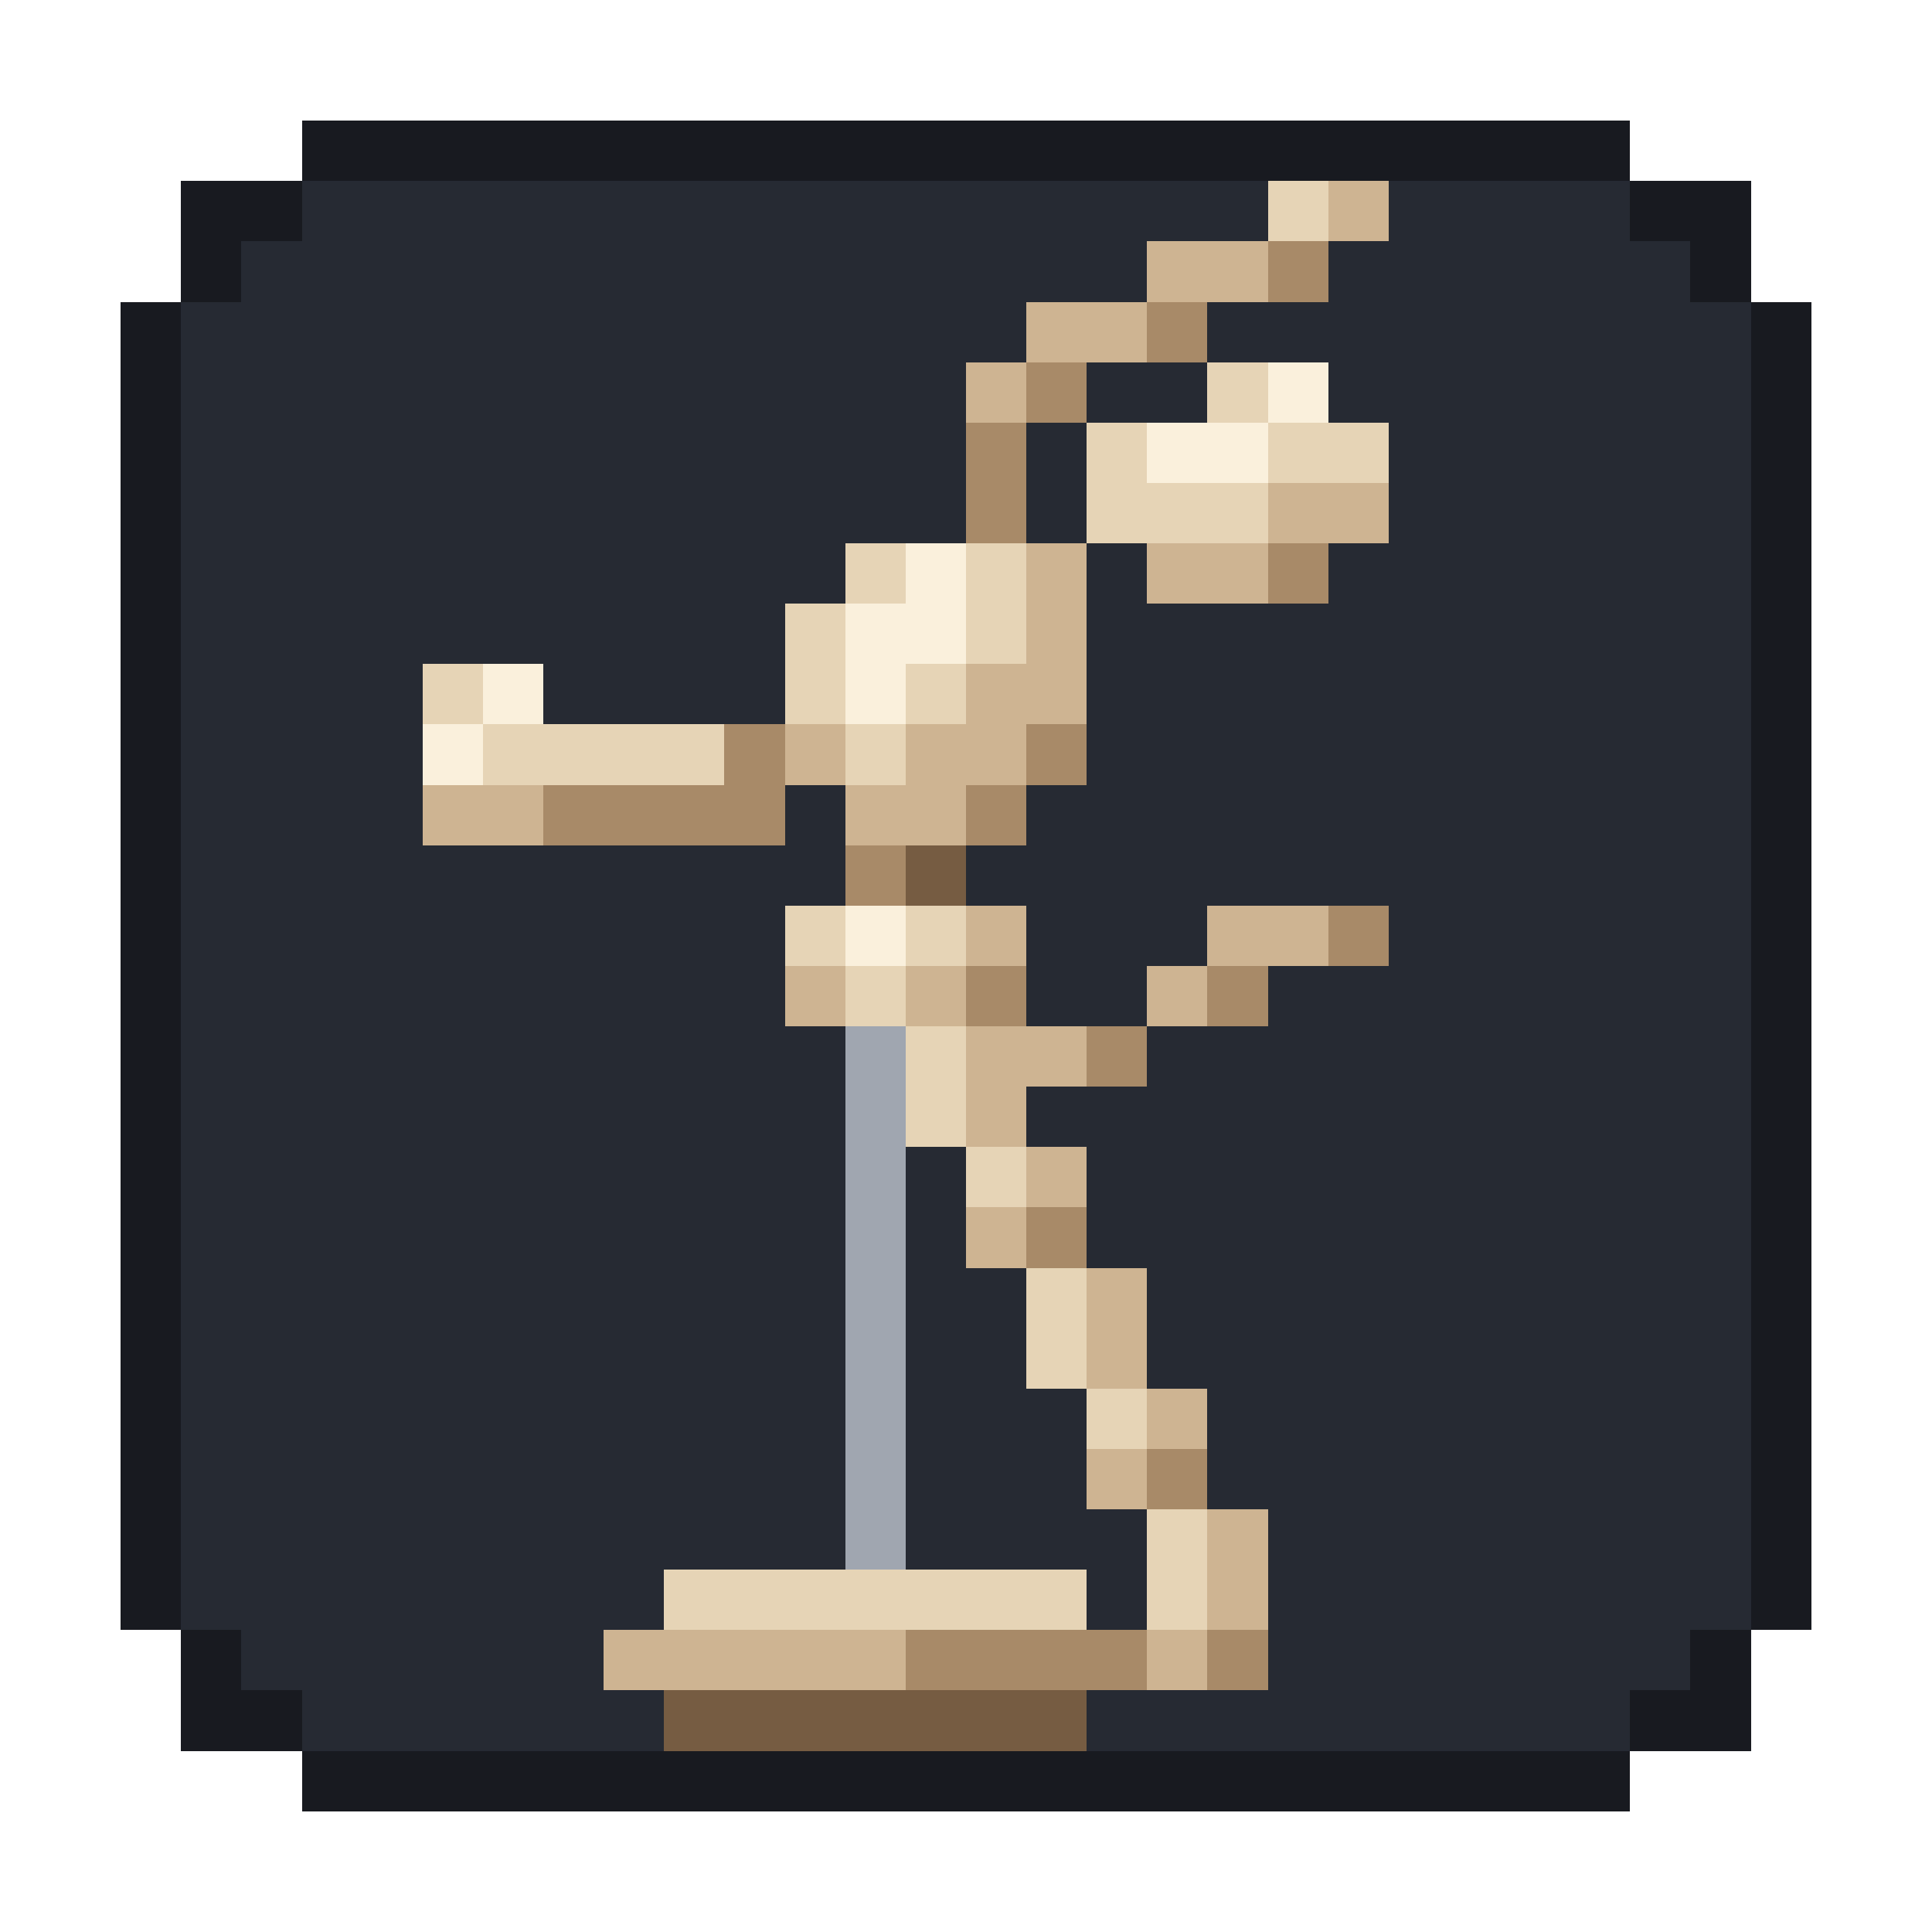
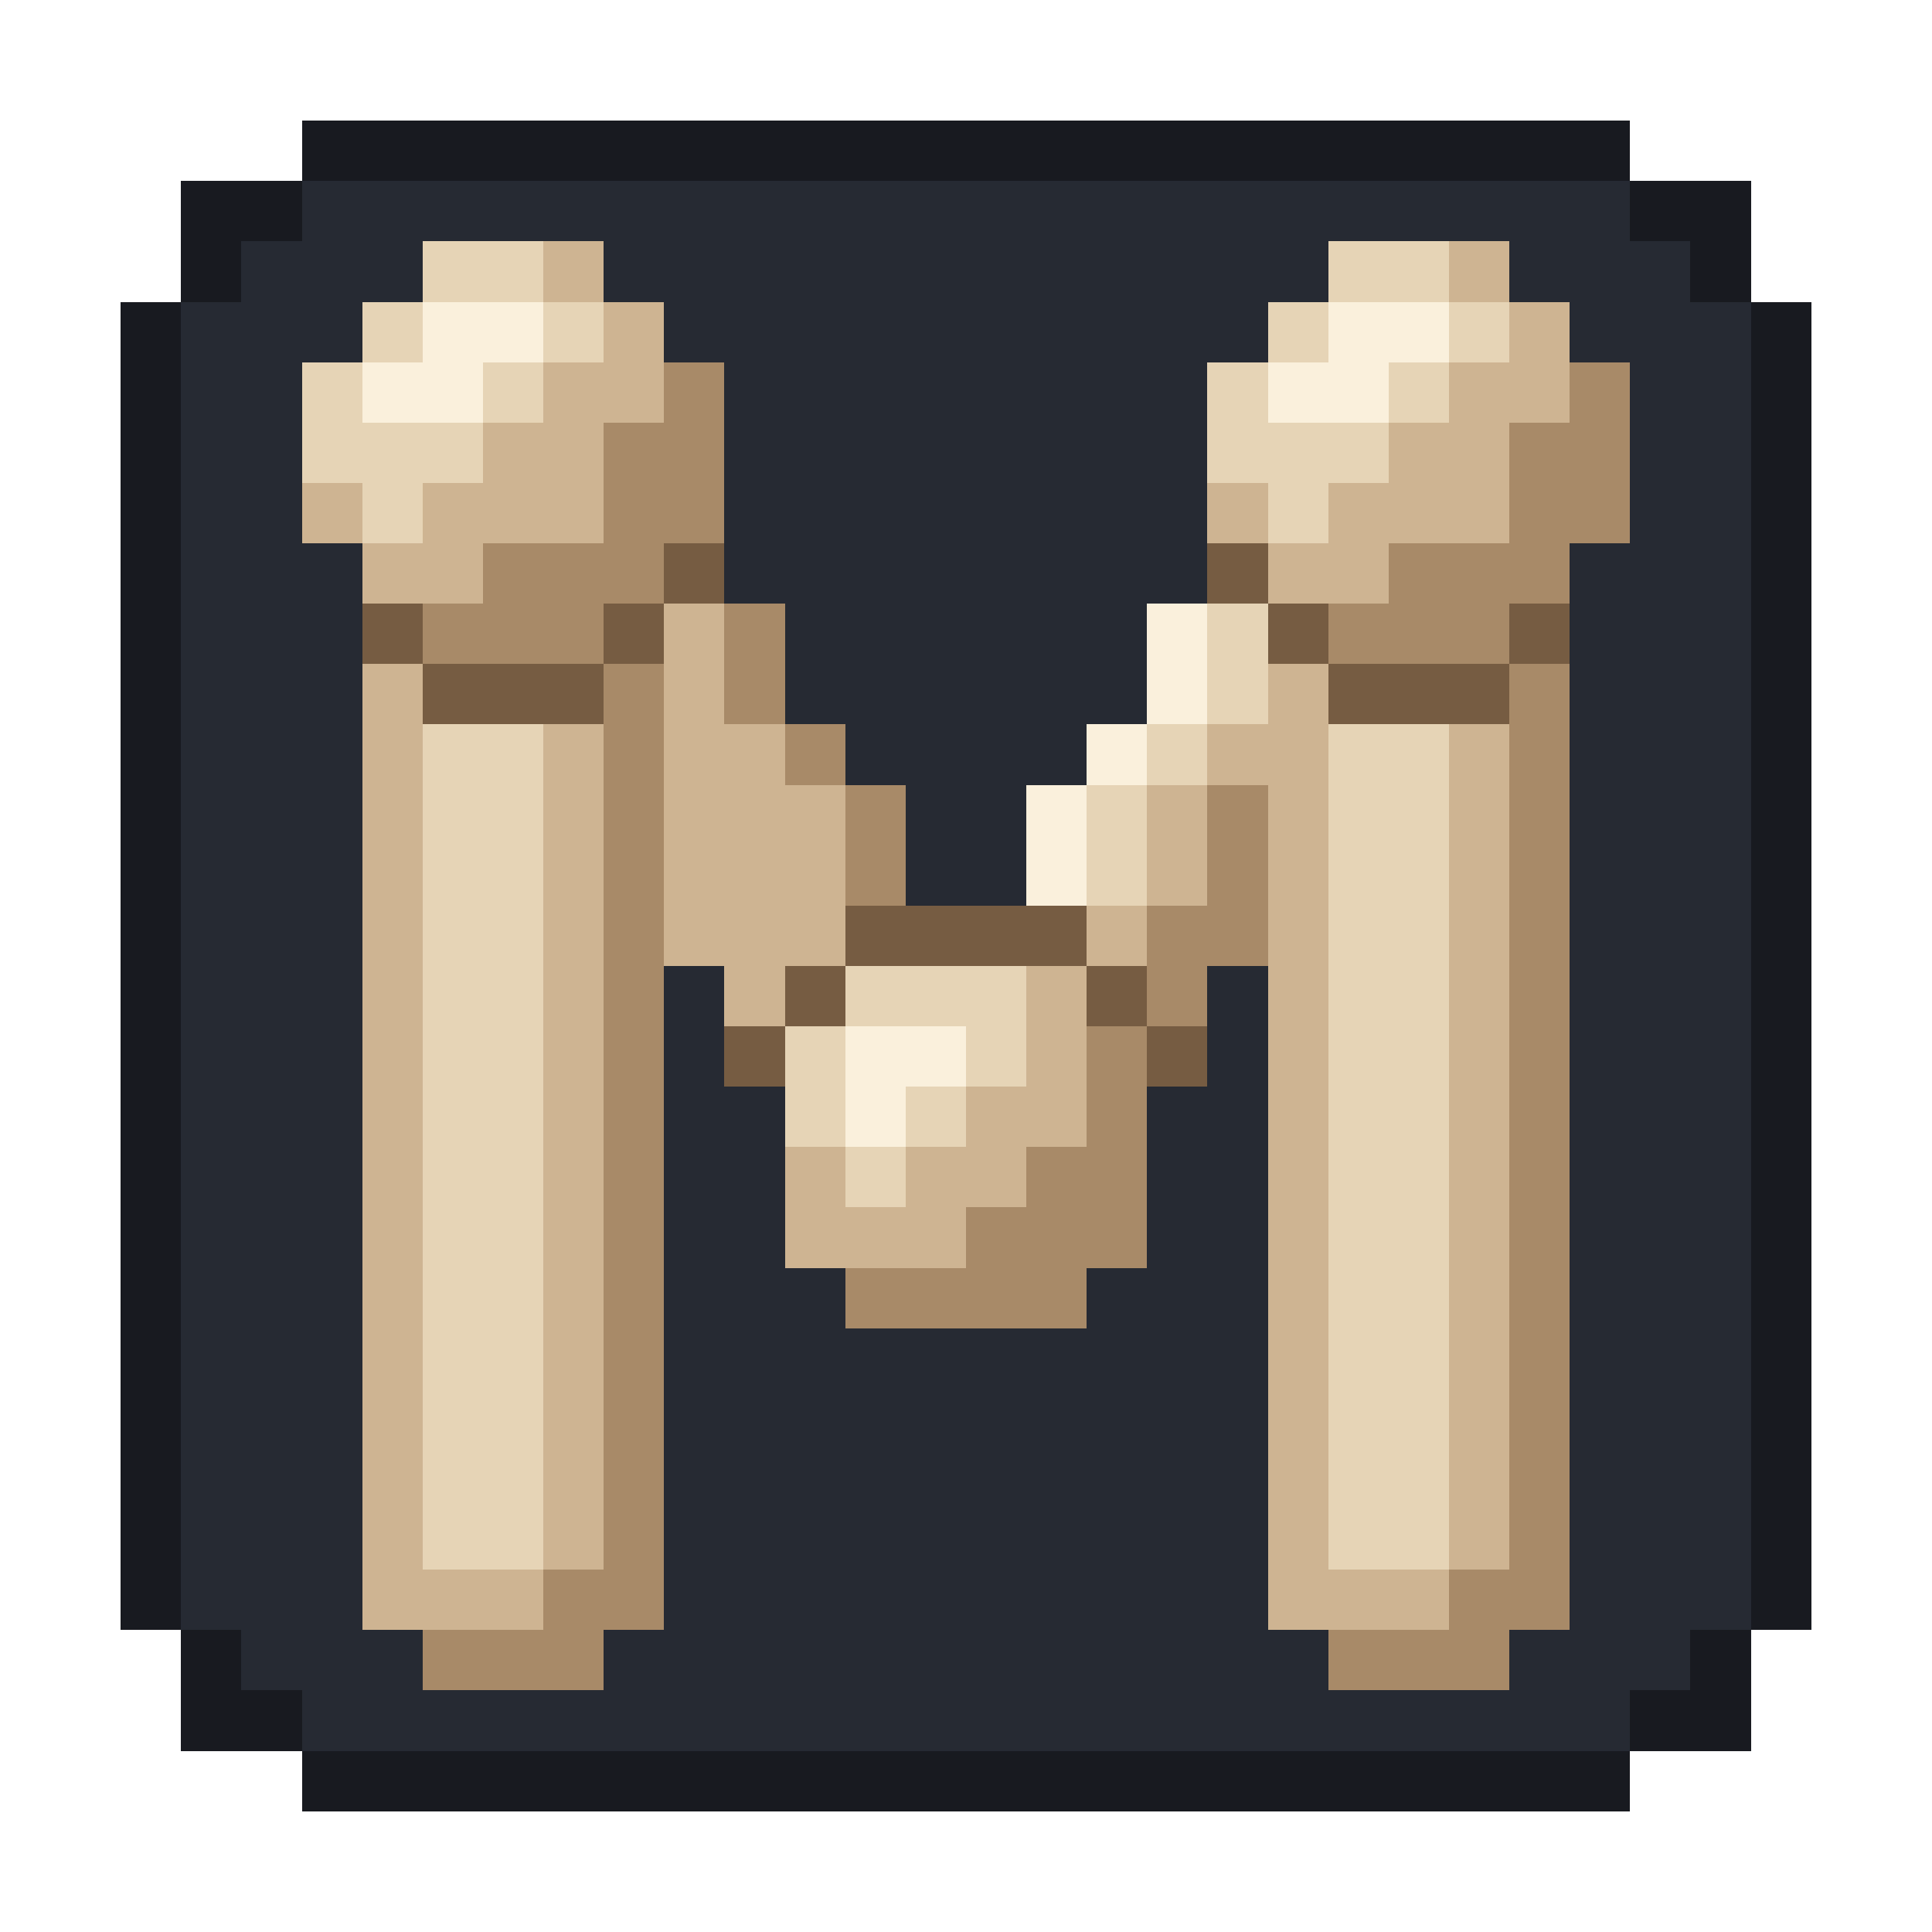
<svg xmlns="http://www.w3.org/2000/svg" viewBox="0 0 32 32" shape-rendering="crispEdges">
  <rect x="5" y="2" width="22" height="1" fill="#181a20" />
  <rect x="3" y="3" width="2" height="1" fill="#181a20" />
-   <rect x="5" y="3" width="16" height="1" fill="#262a33" />
-   <rect x="21" y="3" width="1" height="1" fill="#e6d4b6" />
-   <rect x="22" y="3" width="1" height="1" fill="#ceb492" />
-   <rect x="23" y="3" width="4" height="1" fill="#262a33" />
+   <rect x="5" y="3" width="22" height="1" fill="#262a33" />
  <rect x="27" y="3" width="2" height="1" fill="#181a20" />
  <rect x="3" y="4" width="1" height="1" fill="#181a20" />
-   <rect x="4" y="4" width="15" height="1" fill="#262a33" />
-   <rect x="19" y="4" width="2" height="1" fill="#ceb492" />
-   <rect x="21" y="4" width="1" height="1" fill="#a88a68" />
-   <rect x="22" y="4" width="6" height="1" fill="#262a33" />
+   <rect x="4" y="4" width="3" height="1" fill="#262a33" />
+   <rect x="7" y="4" width="2" height="1" fill="#e6d4b6" />
+   <rect x="9" y="4" width="1" height="1" fill="#ceb492" />
+   <rect x="10" y="4" width="12" height="1" fill="#262a33" />
+   <rect x="22" y="4" width="2" height="1" fill="#e6d4b6" />
+   <rect x="24" y="4" width="1" height="1" fill="#ceb492" />
+   <rect x="25" y="4" width="3" height="1" fill="#262a33" />
  <rect x="28" y="4" width="1" height="1" fill="#181a20" />
  <rect x="2" y="5" width="1" height="1" fill="#181a20" />
-   <rect x="3" y="5" width="14" height="1" fill="#262a33" />
-   <rect x="17" y="5" width="2" height="1" fill="#ceb492" />
-   <rect x="19" y="5" width="1" height="1" fill="#a88a68" />
-   <rect x="20" y="5" width="9" height="1" fill="#262a33" />
+   <rect x="3" y="5" width="3" height="1" fill="#262a33" />
+   <rect x="6" y="5" width="1" height="1" fill="#e6d4b6" />
+   <rect x="7" y="5" width="2" height="1" fill="#faf0dc" />
+   <rect x="9" y="5" width="1" height="1" fill="#e6d4b6" />
+   <rect x="10" y="5" width="1" height="1" fill="#ceb492" />
+   <rect x="11" y="5" width="10" height="1" fill="#262a33" />
+   <rect x="21" y="5" width="1" height="1" fill="#e6d4b6" />
+   <rect x="22" y="5" width="2" height="1" fill="#faf0dc" />
+   <rect x="24" y="5" width="1" height="1" fill="#e6d4b6" />
+   <rect x="25" y="5" width="1" height="1" fill="#ceb492" />
+   <rect x="26" y="5" width="3" height="1" fill="#262a33" />
  <rect x="29" y="5" width="1" height="1" fill="#181a20" />
  <rect x="2" y="6" width="1" height="1" fill="#181a20" />
-   <rect x="3" y="6" width="13" height="1" fill="#262a33" />
-   <rect x="16" y="6" width="1" height="1" fill="#ceb492" />
-   <rect x="17" y="6" width="1" height="1" fill="#a88a68" />
-   <rect x="18" y="6" width="2" height="1" fill="#262a33" />
+   <rect x="3" y="6" width="2" height="1" fill="#262a33" />
+   <rect x="5" y="6" width="1" height="1" fill="#e6d4b6" />
+   <rect x="6" y="6" width="2" height="1" fill="#faf0dc" />
+   <rect x="8" y="6" width="1" height="1" fill="#e6d4b6" />
+   <rect x="9" y="6" width="2" height="1" fill="#ceb492" />
+   <rect x="11" y="6" width="1" height="1" fill="#a88a68" />
+   <rect x="12" y="6" width="8" height="1" fill="#262a33" />
  <rect x="20" y="6" width="1" height="1" fill="#e6d4b6" />
-   <rect x="21" y="6" width="1" height="1" fill="#faf0dc" />
-   <rect x="22" y="6" width="7" height="1" fill="#262a33" />
+   <rect x="21" y="6" width="2" height="1" fill="#faf0dc" />
+   <rect x="23" y="6" width="1" height="1" fill="#e6d4b6" />
+   <rect x="24" y="6" width="2" height="1" fill="#ceb492" />
+   <rect x="26" y="6" width="1" height="1" fill="#a88a68" />
+   <rect x="27" y="6" width="2" height="1" fill="#262a33" />
  <rect x="29" y="6" width="1" height="1" fill="#181a20" />
  <rect x="2" y="7" width="1" height="1" fill="#181a20" />
-   <rect x="3" y="7" width="13" height="1" fill="#262a33" />
-   <rect x="16" y="7" width="1" height="1" fill="#a88a68" />
-   <rect x="17" y="7" width="1" height="1" fill="#262a33" />
-   <rect x="18" y="7" width="1" height="1" fill="#e6d4b6" />
-   <rect x="19" y="7" width="2" height="1" fill="#faf0dc" />
-   <rect x="21" y="7" width="2" height="1" fill="#e6d4b6" />
-   <rect x="23" y="7" width="6" height="1" fill="#262a33" />
+   <rect x="3" y="7" width="2" height="1" fill="#262a33" />
+   <rect x="5" y="7" width="3" height="1" fill="#e6d4b6" />
+   <rect x="8" y="7" width="2" height="1" fill="#ceb492" />
+   <rect x="10" y="7" width="2" height="1" fill="#a88a68" />
+   <rect x="12" y="7" width="8" height="1" fill="#262a33" />
+   <rect x="20" y="7" width="3" height="1" fill="#e6d4b6" />
+   <rect x="23" y="7" width="2" height="1" fill="#ceb492" />
+   <rect x="25" y="7" width="2" height="1" fill="#a88a68" />
+   <rect x="27" y="7" width="2" height="1" fill="#262a33" />
  <rect x="29" y="7" width="1" height="1" fill="#181a20" />
  <rect x="2" y="8" width="1" height="1" fill="#181a20" />
-   <rect x="3" y="8" width="13" height="1" fill="#262a33" />
-   <rect x="16" y="8" width="1" height="1" fill="#a88a68" />
-   <rect x="17" y="8" width="1" height="1" fill="#262a33" />
-   <rect x="18" y="8" width="3" height="1" fill="#e6d4b6" />
-   <rect x="21" y="8" width="2" height="1" fill="#ceb492" />
-   <rect x="23" y="8" width="6" height="1" fill="#262a33" />
+   <rect x="3" y="8" width="2" height="1" fill="#262a33" />
+   <rect x="5" y="8" width="1" height="1" fill="#ceb492" />
+   <rect x="6" y="8" width="1" height="1" fill="#e6d4b6" />
+   <rect x="7" y="8" width="3" height="1" fill="#ceb492" />
+   <rect x="10" y="8" width="2" height="1" fill="#a88a68" />
+   <rect x="12" y="8" width="8" height="1" fill="#262a33" />
+   <rect x="20" y="8" width="1" height="1" fill="#ceb492" />
+   <rect x="21" y="8" width="1" height="1" fill="#e6d4b6" />
+   <rect x="22" y="8" width="3" height="1" fill="#ceb492" />
+   <rect x="25" y="8" width="2" height="1" fill="#a88a68" />
+   <rect x="27" y="8" width="2" height="1" fill="#262a33" />
  <rect x="29" y="8" width="1" height="1" fill="#181a20" />
  <rect x="2" y="9" width="1" height="1" fill="#181a20" />
-   <rect x="3" y="9" width="11" height="1" fill="#262a33" />
-   <rect x="14" y="9" width="1" height="1" fill="#e6d4b6" />
-   <rect x="15" y="9" width="1" height="1" fill="#faf0dc" />
-   <rect x="16" y="9" width="1" height="1" fill="#e6d4b6" />
-   <rect x="17" y="9" width="1" height="1" fill="#ceb492" />
-   <rect x="18" y="9" width="1" height="1" fill="#262a33" />
-   <rect x="19" y="9" width="2" height="1" fill="#ceb492" />
-   <rect x="21" y="9" width="1" height="1" fill="#a88a68" />
-   <rect x="22" y="9" width="7" height="1" fill="#262a33" />
+   <rect x="3" y="9" width="3" height="1" fill="#262a33" />
+   <rect x="6" y="9" width="2" height="1" fill="#ceb492" />
+   <rect x="8" y="9" width="3" height="1" fill="#a88a68" />
+   <rect x="11" y="9" width="1" height="1" fill="#765c42" />
+   <rect x="12" y="9" width="8" height="1" fill="#262a33" />
+   <rect x="20" y="9" width="1" height="1" fill="#765c42" />
+   <rect x="21" y="9" width="2" height="1" fill="#ceb492" />
+   <rect x="23" y="9" width="3" height="1" fill="#a88a68" />
+   <rect x="26" y="9" width="3" height="1" fill="#262a33" />
  <rect x="29" y="9" width="1" height="1" fill="#181a20" />
  <rect x="2" y="10" width="1" height="1" fill="#181a20" />
-   <rect x="3" y="10" width="10" height="1" fill="#262a33" />
-   <rect x="13" y="10" width="1" height="1" fill="#e6d4b6" />
-   <rect x="14" y="10" width="2" height="1" fill="#faf0dc" />
-   <rect x="16" y="10" width="1" height="1" fill="#e6d4b6" />
-   <rect x="17" y="10" width="1" height="1" fill="#ceb492" />
-   <rect x="18" y="10" width="11" height="1" fill="#262a33" />
+   <rect x="3" y="10" width="3" height="1" fill="#262a33" />
+   <rect x="6" y="10" width="1" height="1" fill="#765c42" />
+   <rect x="7" y="10" width="3" height="1" fill="#a88a68" />
+   <rect x="10" y="10" width="1" height="1" fill="#765c42" />
+   <rect x="11" y="10" width="1" height="1" fill="#ceb492" />
+   <rect x="12" y="10" width="1" height="1" fill="#a88a68" />
+   <rect x="13" y="10" width="6" height="1" fill="#262a33" />
+   <rect x="19" y="10" width="1" height="1" fill="#faf0dc" />
+   <rect x="20" y="10" width="1" height="1" fill="#e6d4b6" />
+   <rect x="21" y="10" width="1" height="1" fill="#765c42" />
+   <rect x="22" y="10" width="3" height="1" fill="#a88a68" />
+   <rect x="25" y="10" width="1" height="1" fill="#765c42" />
+   <rect x="26" y="10" width="3" height="1" fill="#262a33" />
  <rect x="29" y="10" width="1" height="1" fill="#181a20" />
  <rect x="2" y="11" width="1" height="1" fill="#181a20" />
-   <rect x="3" y="11" width="4" height="1" fill="#262a33" />
-   <rect x="7" y="11" width="1" height="1" fill="#e6d4b6" />
-   <rect x="8" y="11" width="1" height="1" fill="#faf0dc" />
-   <rect x="9" y="11" width="4" height="1" fill="#262a33" />
-   <rect x="13" y="11" width="1" height="1" fill="#e6d4b6" />
-   <rect x="14" y="11" width="1" height="1" fill="#faf0dc" />
-   <rect x="15" y="11" width="1" height="1" fill="#e6d4b6" />
-   <rect x="16" y="11" width="2" height="1" fill="#ceb492" />
-   <rect x="18" y="11" width="11" height="1" fill="#262a33" />
+   <rect x="3" y="11" width="3" height="1" fill="#262a33" />
+   <rect x="6" y="11" width="1" height="1" fill="#ceb492" />
+   <rect x="7" y="11" width="3" height="1" fill="#765c42" />
+   <rect x="10" y="11" width="1" height="1" fill="#a88a68" />
+   <rect x="11" y="11" width="1" height="1" fill="#ceb492" />
+   <rect x="12" y="11" width="1" height="1" fill="#a88a68" />
+   <rect x="13" y="11" width="6" height="1" fill="#262a33" />
+   <rect x="19" y="11" width="1" height="1" fill="#faf0dc" />
+   <rect x="20" y="11" width="1" height="1" fill="#e6d4b6" />
+   <rect x="21" y="11" width="1" height="1" fill="#ceb492" />
+   <rect x="22" y="11" width="3" height="1" fill="#765c42" />
+   <rect x="25" y="11" width="1" height="1" fill="#a88a68" />
+   <rect x="26" y="11" width="3" height="1" fill="#262a33" />
  <rect x="29" y="11" width="1" height="1" fill="#181a20" />
  <rect x="2" y="12" width="1" height="1" fill="#181a20" />
-   <rect x="3" y="12" width="4" height="1" fill="#262a33" />
-   <rect x="7" y="12" width="1" height="1" fill="#faf0dc" />
-   <rect x="8" y="12" width="4" height="1" fill="#e6d4b6" />
-   <rect x="12" y="12" width="1" height="1" fill="#a88a68" />
-   <rect x="13" y="12" width="1" height="1" fill="#ceb492" />
-   <rect x="14" y="12" width="1" height="1" fill="#e6d4b6" />
-   <rect x="15" y="12" width="2" height="1" fill="#ceb492" />
-   <rect x="17" y="12" width="1" height="1" fill="#a88a68" />
-   <rect x="18" y="12" width="11" height="1" fill="#262a33" />
+   <rect x="3" y="12" width="3" height="1" fill="#262a33" />
+   <rect x="6" y="12" width="1" height="1" fill="#ceb492" />
+   <rect x="7" y="12" width="2" height="1" fill="#e6d4b6" />
+   <rect x="9" y="12" width="1" height="1" fill="#ceb492" />
+   <rect x="10" y="12" width="1" height="1" fill="#a88a68" />
+   <rect x="11" y="12" width="2" height="1" fill="#ceb492" />
+   <rect x="13" y="12" width="1" height="1" fill="#a88a68" />
+   <rect x="14" y="12" width="4" height="1" fill="#262a33" />
+   <rect x="18" y="12" width="1" height="1" fill="#faf0dc" />
+   <rect x="19" y="12" width="1" height="1" fill="#e6d4b6" />
+   <rect x="20" y="12" width="2" height="1" fill="#ceb492" />
+   <rect x="22" y="12" width="2" height="1" fill="#e6d4b6" />
+   <rect x="24" y="12" width="1" height="1" fill="#ceb492" />
+   <rect x="25" y="12" width="1" height="1" fill="#a88a68" />
+   <rect x="26" y="12" width="3" height="1" fill="#262a33" />
  <rect x="29" y="12" width="1" height="1" fill="#181a20" />
  <rect x="2" y="13" width="1" height="1" fill="#181a20" />
-   <rect x="3" y="13" width="4" height="1" fill="#262a33" />
-   <rect x="7" y="13" width="2" height="1" fill="#ceb492" />
-   <rect x="9" y="13" width="4" height="1" fill="#a88a68" />
-   <rect x="13" y="13" width="1" height="1" fill="#262a33" />
-   <rect x="14" y="13" width="2" height="1" fill="#ceb492" />
-   <rect x="16" y="13" width="1" height="1" fill="#a88a68" />
-   <rect x="17" y="13" width="12" height="1" fill="#262a33" />
+   <rect x="3" y="13" width="3" height="1" fill="#262a33" />
+   <rect x="6" y="13" width="1" height="1" fill="#ceb492" />
+   <rect x="7" y="13" width="2" height="1" fill="#e6d4b6" />
+   <rect x="9" y="13" width="1" height="1" fill="#ceb492" />
+   <rect x="10" y="13" width="1" height="1" fill="#a88a68" />
+   <rect x="11" y="13" width="3" height="1" fill="#ceb492" />
+   <rect x="14" y="13" width="1" height="1" fill="#a88a68" />
+   <rect x="15" y="13" width="2" height="1" fill="#262a33" />
+   <rect x="17" y="13" width="1" height="1" fill="#faf0dc" />
+   <rect x="18" y="13" width="1" height="1" fill="#e6d4b6" />
+   <rect x="19" y="13" width="1" height="1" fill="#ceb492" />
+   <rect x="20" y="13" width="1" height="1" fill="#a88a68" />
+   <rect x="21" y="13" width="1" height="1" fill="#ceb492" />
+   <rect x="22" y="13" width="2" height="1" fill="#e6d4b6" />
+   <rect x="24" y="13" width="1" height="1" fill="#ceb492" />
+   <rect x="25" y="13" width="1" height="1" fill="#a88a68" />
+   <rect x="26" y="13" width="3" height="1" fill="#262a33" />
  <rect x="29" y="13" width="1" height="1" fill="#181a20" />
  <rect x="2" y="14" width="1" height="1" fill="#181a20" />
-   <rect x="3" y="14" width="11" height="1" fill="#262a33" />
+   <rect x="3" y="14" width="3" height="1" fill="#262a33" />
+   <rect x="6" y="14" width="1" height="1" fill="#ceb492" />
+   <rect x="7" y="14" width="2" height="1" fill="#e6d4b6" />
+   <rect x="9" y="14" width="1" height="1" fill="#ceb492" />
+   <rect x="10" y="14" width="1" height="1" fill="#a88a68" />
+   <rect x="11" y="14" width="3" height="1" fill="#ceb492" />
  <rect x="14" y="14" width="1" height="1" fill="#a88a68" />
-   <rect x="15" y="14" width="1" height="1" fill="#765c42" />
-   <rect x="16" y="14" width="13" height="1" fill="#262a33" />
+   <rect x="15" y="14" width="2" height="1" fill="#262a33" />
+   <rect x="17" y="14" width="1" height="1" fill="#faf0dc" />
+   <rect x="18" y="14" width="1" height="1" fill="#e6d4b6" />
+   <rect x="19" y="14" width="1" height="1" fill="#ceb492" />
+   <rect x="20" y="14" width="1" height="1" fill="#a88a68" />
+   <rect x="21" y="14" width="1" height="1" fill="#ceb492" />
+   <rect x="22" y="14" width="2" height="1" fill="#e6d4b6" />
+   <rect x="24" y="14" width="1" height="1" fill="#ceb492" />
+   <rect x="25" y="14" width="1" height="1" fill="#a88a68" />
+   <rect x="26" y="14" width="3" height="1" fill="#262a33" />
  <rect x="29" y="14" width="1" height="1" fill="#181a20" />
  <rect x="2" y="15" width="1" height="1" fill="#181a20" />
-   <rect x="3" y="15" width="10" height="1" fill="#262a33" />
-   <rect x="13" y="15" width="1" height="1" fill="#e6d4b6" />
-   <rect x="14" y="15" width="1" height="1" fill="#faf0dc" />
-   <rect x="15" y="15" width="1" height="1" fill="#e6d4b6" />
-   <rect x="16" y="15" width="1" height="1" fill="#ceb492" />
-   <rect x="17" y="15" width="3" height="1" fill="#262a33" />
-   <rect x="20" y="15" width="2" height="1" fill="#ceb492" />
-   <rect x="22" y="15" width="1" height="1" fill="#a88a68" />
-   <rect x="23" y="15" width="6" height="1" fill="#262a33" />
+   <rect x="3" y="15" width="3" height="1" fill="#262a33" />
+   <rect x="6" y="15" width="1" height="1" fill="#ceb492" />
+   <rect x="7" y="15" width="2" height="1" fill="#e6d4b6" />
+   <rect x="9" y="15" width="1" height="1" fill="#ceb492" />
+   <rect x="10" y="15" width="1" height="1" fill="#a88a68" />
+   <rect x="11" y="15" width="3" height="1" fill="#ceb492" />
+   <rect x="14" y="15" width="4" height="1" fill="#765c42" />
+   <rect x="18" y="15" width="1" height="1" fill="#ceb492" />
+   <rect x="19" y="15" width="2" height="1" fill="#a88a68" />
+   <rect x="21" y="15" width="1" height="1" fill="#ceb492" />
+   <rect x="22" y="15" width="2" height="1" fill="#e6d4b6" />
+   <rect x="24" y="15" width="1" height="1" fill="#ceb492" />
+   <rect x="25" y="15" width="1" height="1" fill="#a88a68" />
+   <rect x="26" y="15" width="3" height="1" fill="#262a33" />
  <rect x="29" y="15" width="1" height="1" fill="#181a20" />
  <rect x="2" y="16" width="1" height="1" fill="#181a20" />
-   <rect x="3" y="16" width="10" height="1" fill="#262a33" />
-   <rect x="13" y="16" width="1" height="1" fill="#ceb492" />
-   <rect x="14" y="16" width="1" height="1" fill="#e6d4b6" />
-   <rect x="15" y="16" width="1" height="1" fill="#ceb492" />
-   <rect x="16" y="16" width="1" height="1" fill="#a88a68" />
-   <rect x="17" y="16" width="2" height="1" fill="#262a33" />
-   <rect x="19" y="16" width="1" height="1" fill="#ceb492" />
-   <rect x="20" y="16" width="1" height="1" fill="#a88a68" />
-   <rect x="21" y="16" width="8" height="1" fill="#262a33" />
+   <rect x="3" y="16" width="3" height="1" fill="#262a33" />
+   <rect x="6" y="16" width="1" height="1" fill="#ceb492" />
+   <rect x="7" y="16" width="2" height="1" fill="#e6d4b6" />
+   <rect x="9" y="16" width="1" height="1" fill="#ceb492" />
+   <rect x="10" y="16" width="1" height="1" fill="#a88a68" />
+   <rect x="11" y="16" width="1" height="1" fill="#262a33" />
+   <rect x="12" y="16" width="1" height="1" fill="#ceb492" />
+   <rect x="13" y="16" width="1" height="1" fill="#765c42" />
+   <rect x="14" y="16" width="3" height="1" fill="#e6d4b6" />
+   <rect x="17" y="16" width="1" height="1" fill="#ceb492" />
+   <rect x="18" y="16" width="1" height="1" fill="#765c42" />
+   <rect x="19" y="16" width="1" height="1" fill="#a88a68" />
+   <rect x="20" y="16" width="1" height="1" fill="#262a33" />
+   <rect x="21" y="16" width="1" height="1" fill="#ceb492" />
+   <rect x="22" y="16" width="2" height="1" fill="#e6d4b6" />
+   <rect x="24" y="16" width="1" height="1" fill="#ceb492" />
+   <rect x="25" y="16" width="1" height="1" fill="#a88a68" />
+   <rect x="26" y="16" width="3" height="1" fill="#262a33" />
  <rect x="29" y="16" width="1" height="1" fill="#181a20" />
  <rect x="2" y="17" width="1" height="1" fill="#181a20" />
-   <rect x="3" y="17" width="11" height="1" fill="#262a33" />
-   <rect x="14" y="17" width="1" height="1" fill="#a0a6b0" />
-   <rect x="15" y="17" width="1" height="1" fill="#e6d4b6" />
-   <rect x="16" y="17" width="2" height="1" fill="#ceb492" />
+   <rect x="3" y="17" width="3" height="1" fill="#262a33" />
+   <rect x="6" y="17" width="1" height="1" fill="#ceb492" />
+   <rect x="7" y="17" width="2" height="1" fill="#e6d4b6" />
+   <rect x="9" y="17" width="1" height="1" fill="#ceb492" />
+   <rect x="10" y="17" width="1" height="1" fill="#a88a68" />
+   <rect x="11" y="17" width="1" height="1" fill="#262a33" />
+   <rect x="12" y="17" width="1" height="1" fill="#765c42" />
+   <rect x="13" y="17" width="1" height="1" fill="#e6d4b6" />
+   <rect x="14" y="17" width="2" height="1" fill="#faf0dc" />
+   <rect x="16" y="17" width="1" height="1" fill="#e6d4b6" />
+   <rect x="17" y="17" width="1" height="1" fill="#ceb492" />
  <rect x="18" y="17" width="1" height="1" fill="#a88a68" />
-   <rect x="19" y="17" width="10" height="1" fill="#262a33" />
+   <rect x="19" y="17" width="1" height="1" fill="#765c42" />
+   <rect x="20" y="17" width="1" height="1" fill="#262a33" />
+   <rect x="21" y="17" width="1" height="1" fill="#ceb492" />
+   <rect x="22" y="17" width="2" height="1" fill="#e6d4b6" />
+   <rect x="24" y="17" width="1" height="1" fill="#ceb492" />
+   <rect x="25" y="17" width="1" height="1" fill="#a88a68" />
+   <rect x="26" y="17" width="3" height="1" fill="#262a33" />
  <rect x="29" y="17" width="1" height="1" fill="#181a20" />
  <rect x="2" y="18" width="1" height="1" fill="#181a20" />
-   <rect x="3" y="18" width="11" height="1" fill="#262a33" />
-   <rect x="14" y="18" width="1" height="1" fill="#a0a6b0" />
+   <rect x="3" y="18" width="3" height="1" fill="#262a33" />
+   <rect x="6" y="18" width="1" height="1" fill="#ceb492" />
+   <rect x="7" y="18" width="2" height="1" fill="#e6d4b6" />
+   <rect x="9" y="18" width="1" height="1" fill="#ceb492" />
+   <rect x="10" y="18" width="1" height="1" fill="#a88a68" />
+   <rect x="11" y="18" width="2" height="1" fill="#262a33" />
+   <rect x="13" y="18" width="1" height="1" fill="#e6d4b6" />
+   <rect x="14" y="18" width="1" height="1" fill="#faf0dc" />
  <rect x="15" y="18" width="1" height="1" fill="#e6d4b6" />
-   <rect x="16" y="18" width="1" height="1" fill="#ceb492" />
-   <rect x="17" y="18" width="12" height="1" fill="#262a33" />
+   <rect x="16" y="18" width="2" height="1" fill="#ceb492" />
+   <rect x="18" y="18" width="1" height="1" fill="#a88a68" />
+   <rect x="19" y="18" width="2" height="1" fill="#262a33" />
+   <rect x="21" y="18" width="1" height="1" fill="#ceb492" />
+   <rect x="22" y="18" width="2" height="1" fill="#e6d4b6" />
+   <rect x="24" y="18" width="1" height="1" fill="#ceb492" />
+   <rect x="25" y="18" width="1" height="1" fill="#a88a68" />
+   <rect x="26" y="18" width="3" height="1" fill="#262a33" />
  <rect x="29" y="18" width="1" height="1" fill="#181a20" />
  <rect x="2" y="19" width="1" height="1" fill="#181a20" />
-   <rect x="3" y="19" width="11" height="1" fill="#262a33" />
-   <rect x="14" y="19" width="1" height="1" fill="#a0a6b0" />
-   <rect x="15" y="19" width="1" height="1" fill="#262a33" />
-   <rect x="16" y="19" width="1" height="1" fill="#e6d4b6" />
-   <rect x="17" y="19" width="1" height="1" fill="#ceb492" />
-   <rect x="18" y="19" width="11" height="1" fill="#262a33" />
+   <rect x="3" y="19" width="3" height="1" fill="#262a33" />
+   <rect x="6" y="19" width="1" height="1" fill="#ceb492" />
+   <rect x="7" y="19" width="2" height="1" fill="#e6d4b6" />
+   <rect x="9" y="19" width="1" height="1" fill="#ceb492" />
+   <rect x="10" y="19" width="1" height="1" fill="#a88a68" />
+   <rect x="11" y="19" width="2" height="1" fill="#262a33" />
+   <rect x="13" y="19" width="1" height="1" fill="#ceb492" />
+   <rect x="14" y="19" width="1" height="1" fill="#e6d4b6" />
+   <rect x="15" y="19" width="2" height="1" fill="#ceb492" />
+   <rect x="17" y="19" width="2" height="1" fill="#a88a68" />
+   <rect x="19" y="19" width="2" height="1" fill="#262a33" />
+   <rect x="21" y="19" width="1" height="1" fill="#ceb492" />
+   <rect x="22" y="19" width="2" height="1" fill="#e6d4b6" />
+   <rect x="24" y="19" width="1" height="1" fill="#ceb492" />
+   <rect x="25" y="19" width="1" height="1" fill="#a88a68" />
+   <rect x="26" y="19" width="3" height="1" fill="#262a33" />
  <rect x="29" y="19" width="1" height="1" fill="#181a20" />
  <rect x="2" y="20" width="1" height="1" fill="#181a20" />
-   <rect x="3" y="20" width="11" height="1" fill="#262a33" />
-   <rect x="14" y="20" width="1" height="1" fill="#a0a6b0" />
-   <rect x="15" y="20" width="1" height="1" fill="#262a33" />
-   <rect x="16" y="20" width="1" height="1" fill="#ceb492" />
-   <rect x="17" y="20" width="1" height="1" fill="#a88a68" />
-   <rect x="18" y="20" width="11" height="1" fill="#262a33" />
+   <rect x="3" y="20" width="3" height="1" fill="#262a33" />
+   <rect x="6" y="20" width="1" height="1" fill="#ceb492" />
+   <rect x="7" y="20" width="2" height="1" fill="#e6d4b6" />
+   <rect x="9" y="20" width="1" height="1" fill="#ceb492" />
+   <rect x="10" y="20" width="1" height="1" fill="#a88a68" />
+   <rect x="11" y="20" width="2" height="1" fill="#262a33" />
+   <rect x="13" y="20" width="3" height="1" fill="#ceb492" />
+   <rect x="16" y="20" width="3" height="1" fill="#a88a68" />
+   <rect x="19" y="20" width="2" height="1" fill="#262a33" />
+   <rect x="21" y="20" width="1" height="1" fill="#ceb492" />
+   <rect x="22" y="20" width="2" height="1" fill="#e6d4b6" />
+   <rect x="24" y="20" width="1" height="1" fill="#ceb492" />
+   <rect x="25" y="20" width="1" height="1" fill="#a88a68" />
+   <rect x="26" y="20" width="3" height="1" fill="#262a33" />
  <rect x="29" y="20" width="1" height="1" fill="#181a20" />
  <rect x="2" y="21" width="1" height="1" fill="#181a20" />
-   <rect x="3" y="21" width="11" height="1" fill="#262a33" />
-   <rect x="14" y="21" width="1" height="1" fill="#a0a6b0" />
-   <rect x="15" y="21" width="2" height="1" fill="#262a33" />
-   <rect x="17" y="21" width="1" height="1" fill="#e6d4b6" />
-   <rect x="18" y="21" width="1" height="1" fill="#ceb492" />
-   <rect x="19" y="21" width="10" height="1" fill="#262a33" />
+   <rect x="3" y="21" width="3" height="1" fill="#262a33" />
+   <rect x="6" y="21" width="1" height="1" fill="#ceb492" />
+   <rect x="7" y="21" width="2" height="1" fill="#e6d4b6" />
+   <rect x="9" y="21" width="1" height="1" fill="#ceb492" />
+   <rect x="10" y="21" width="1" height="1" fill="#a88a68" />
+   <rect x="11" y="21" width="3" height="1" fill="#262a33" />
+   <rect x="14" y="21" width="4" height="1" fill="#a88a68" />
+   <rect x="18" y="21" width="3" height="1" fill="#262a33" />
+   <rect x="21" y="21" width="1" height="1" fill="#ceb492" />
+   <rect x="22" y="21" width="2" height="1" fill="#e6d4b6" />
+   <rect x="24" y="21" width="1" height="1" fill="#ceb492" />
+   <rect x="25" y="21" width="1" height="1" fill="#a88a68" />
+   <rect x="26" y="21" width="3" height="1" fill="#262a33" />
  <rect x="29" y="21" width="1" height="1" fill="#181a20" />
  <rect x="2" y="22" width="1" height="1" fill="#181a20" />
-   <rect x="3" y="22" width="11" height="1" fill="#262a33" />
-   <rect x="14" y="22" width="1" height="1" fill="#a0a6b0" />
-   <rect x="15" y="22" width="2" height="1" fill="#262a33" />
-   <rect x="17" y="22" width="1" height="1" fill="#e6d4b6" />
-   <rect x="18" y="22" width="1" height="1" fill="#ceb492" />
-   <rect x="19" y="22" width="10" height="1" fill="#262a33" />
+   <rect x="3" y="22" width="3" height="1" fill="#262a33" />
+   <rect x="6" y="22" width="1" height="1" fill="#ceb492" />
+   <rect x="7" y="22" width="2" height="1" fill="#e6d4b6" />
+   <rect x="9" y="22" width="1" height="1" fill="#ceb492" />
+   <rect x="10" y="22" width="1" height="1" fill="#a88a68" />
+   <rect x="11" y="22" width="10" height="1" fill="#262a33" />
+   <rect x="21" y="22" width="1" height="1" fill="#ceb492" />
+   <rect x="22" y="22" width="2" height="1" fill="#e6d4b6" />
+   <rect x="24" y="22" width="1" height="1" fill="#ceb492" />
+   <rect x="25" y="22" width="1" height="1" fill="#a88a68" />
+   <rect x="26" y="22" width="3" height="1" fill="#262a33" />
  <rect x="29" y="22" width="1" height="1" fill="#181a20" />
  <rect x="2" y="23" width="1" height="1" fill="#181a20" />
-   <rect x="3" y="23" width="11" height="1" fill="#262a33" />
-   <rect x="14" y="23" width="1" height="1" fill="#a0a6b0" />
-   <rect x="15" y="23" width="3" height="1" fill="#262a33" />
-   <rect x="18" y="23" width="1" height="1" fill="#e6d4b6" />
-   <rect x="19" y="23" width="1" height="1" fill="#ceb492" />
-   <rect x="20" y="23" width="9" height="1" fill="#262a33" />
+   <rect x="3" y="23" width="3" height="1" fill="#262a33" />
+   <rect x="6" y="23" width="1" height="1" fill="#ceb492" />
+   <rect x="7" y="23" width="2" height="1" fill="#e6d4b6" />
+   <rect x="9" y="23" width="1" height="1" fill="#ceb492" />
+   <rect x="10" y="23" width="1" height="1" fill="#a88a68" />
+   <rect x="11" y="23" width="10" height="1" fill="#262a33" />
+   <rect x="21" y="23" width="1" height="1" fill="#ceb492" />
+   <rect x="22" y="23" width="2" height="1" fill="#e6d4b6" />
+   <rect x="24" y="23" width="1" height="1" fill="#ceb492" />
+   <rect x="25" y="23" width="1" height="1" fill="#a88a68" />
+   <rect x="26" y="23" width="3" height="1" fill="#262a33" />
  <rect x="29" y="23" width="1" height="1" fill="#181a20" />
  <rect x="2" y="24" width="1" height="1" fill="#181a20" />
-   <rect x="3" y="24" width="11" height="1" fill="#262a33" />
-   <rect x="14" y="24" width="1" height="1" fill="#a0a6b0" />
-   <rect x="15" y="24" width="3" height="1" fill="#262a33" />
-   <rect x="18" y="24" width="1" height="1" fill="#ceb492" />
-   <rect x="19" y="24" width="1" height="1" fill="#a88a68" />
-   <rect x="20" y="24" width="9" height="1" fill="#262a33" />
+   <rect x="3" y="24" width="3" height="1" fill="#262a33" />
+   <rect x="6" y="24" width="1" height="1" fill="#ceb492" />
+   <rect x="7" y="24" width="2" height="1" fill="#e6d4b6" />
+   <rect x="9" y="24" width="1" height="1" fill="#ceb492" />
+   <rect x="10" y="24" width="1" height="1" fill="#a88a68" />
+   <rect x="11" y="24" width="10" height="1" fill="#262a33" />
+   <rect x="21" y="24" width="1" height="1" fill="#ceb492" />
+   <rect x="22" y="24" width="2" height="1" fill="#e6d4b6" />
+   <rect x="24" y="24" width="1" height="1" fill="#ceb492" />
+   <rect x="25" y="24" width="1" height="1" fill="#a88a68" />
+   <rect x="26" y="24" width="3" height="1" fill="#262a33" />
  <rect x="29" y="24" width="1" height="1" fill="#181a20" />
  <rect x="2" y="25" width="1" height="1" fill="#181a20" />
-   <rect x="3" y="25" width="11" height="1" fill="#262a33" />
-   <rect x="14" y="25" width="1" height="1" fill="#a0a6b0" />
-   <rect x="15" y="25" width="4" height="1" fill="#262a33" />
-   <rect x="19" y="25" width="1" height="1" fill="#e6d4b6" />
-   <rect x="20" y="25" width="1" height="1" fill="#ceb492" />
-   <rect x="21" y="25" width="8" height="1" fill="#262a33" />
+   <rect x="3" y="25" width="3" height="1" fill="#262a33" />
+   <rect x="6" y="25" width="1" height="1" fill="#ceb492" />
+   <rect x="7" y="25" width="2" height="1" fill="#e6d4b6" />
+   <rect x="9" y="25" width="1" height="1" fill="#ceb492" />
+   <rect x="10" y="25" width="1" height="1" fill="#a88a68" />
+   <rect x="11" y="25" width="10" height="1" fill="#262a33" />
+   <rect x="21" y="25" width="1" height="1" fill="#ceb492" />
+   <rect x="22" y="25" width="2" height="1" fill="#e6d4b6" />
+   <rect x="24" y="25" width="1" height="1" fill="#ceb492" />
+   <rect x="25" y="25" width="1" height="1" fill="#a88a68" />
+   <rect x="26" y="25" width="3" height="1" fill="#262a33" />
  <rect x="29" y="25" width="1" height="1" fill="#181a20" />
  <rect x="2" y="26" width="1" height="1" fill="#181a20" />
-   <rect x="3" y="26" width="8" height="1" fill="#262a33" />
-   <rect x="11" y="26" width="7" height="1" fill="#e6d4b6" />
-   <rect x="18" y="26" width="1" height="1" fill="#262a33" />
-   <rect x="19" y="26" width="1" height="1" fill="#e6d4b6" />
-   <rect x="20" y="26" width="1" height="1" fill="#ceb492" />
-   <rect x="21" y="26" width="8" height="1" fill="#262a33" />
+   <rect x="3" y="26" width="3" height="1" fill="#262a33" />
+   <rect x="6" y="26" width="3" height="1" fill="#ceb492" />
+   <rect x="9" y="26" width="2" height="1" fill="#a88a68" />
+   <rect x="11" y="26" width="10" height="1" fill="#262a33" />
+   <rect x="21" y="26" width="3" height="1" fill="#ceb492" />
+   <rect x="24" y="26" width="2" height="1" fill="#a88a68" />
+   <rect x="26" y="26" width="3" height="1" fill="#262a33" />
  <rect x="29" y="26" width="1" height="1" fill="#181a20" />
  <rect x="3" y="27" width="1" height="1" fill="#181a20" />
-   <rect x="4" y="27" width="6" height="1" fill="#262a33" />
-   <rect x="10" y="27" width="5" height="1" fill="#ceb492" />
-   <rect x="15" y="27" width="4" height="1" fill="#a88a68" />
-   <rect x="19" y="27" width="1" height="1" fill="#ceb492" />
-   <rect x="20" y="27" width="1" height="1" fill="#a88a68" />
-   <rect x="21" y="27" width="7" height="1" fill="#262a33" />
+   <rect x="4" y="27" width="3" height="1" fill="#262a33" />
+   <rect x="7" y="27" width="3" height="1" fill="#a88a68" />
+   <rect x="10" y="27" width="12" height="1" fill="#262a33" />
+   <rect x="22" y="27" width="3" height="1" fill="#a88a68" />
+   <rect x="25" y="27" width="3" height="1" fill="#262a33" />
  <rect x="28" y="27" width="1" height="1" fill="#181a20" />
  <rect x="3" y="28" width="2" height="1" fill="#181a20" />
-   <rect x="5" y="28" width="6" height="1" fill="#262a33" />
-   <rect x="11" y="28" width="7" height="1" fill="#765c42" />
-   <rect x="18" y="28" width="9" height="1" fill="#262a33" />
+   <rect x="5" y="28" width="22" height="1" fill="#262a33" />
  <rect x="27" y="28" width="2" height="1" fill="#181a20" />
  <rect x="5" y="29" width="22" height="1" fill="#181a20" />
</svg>
